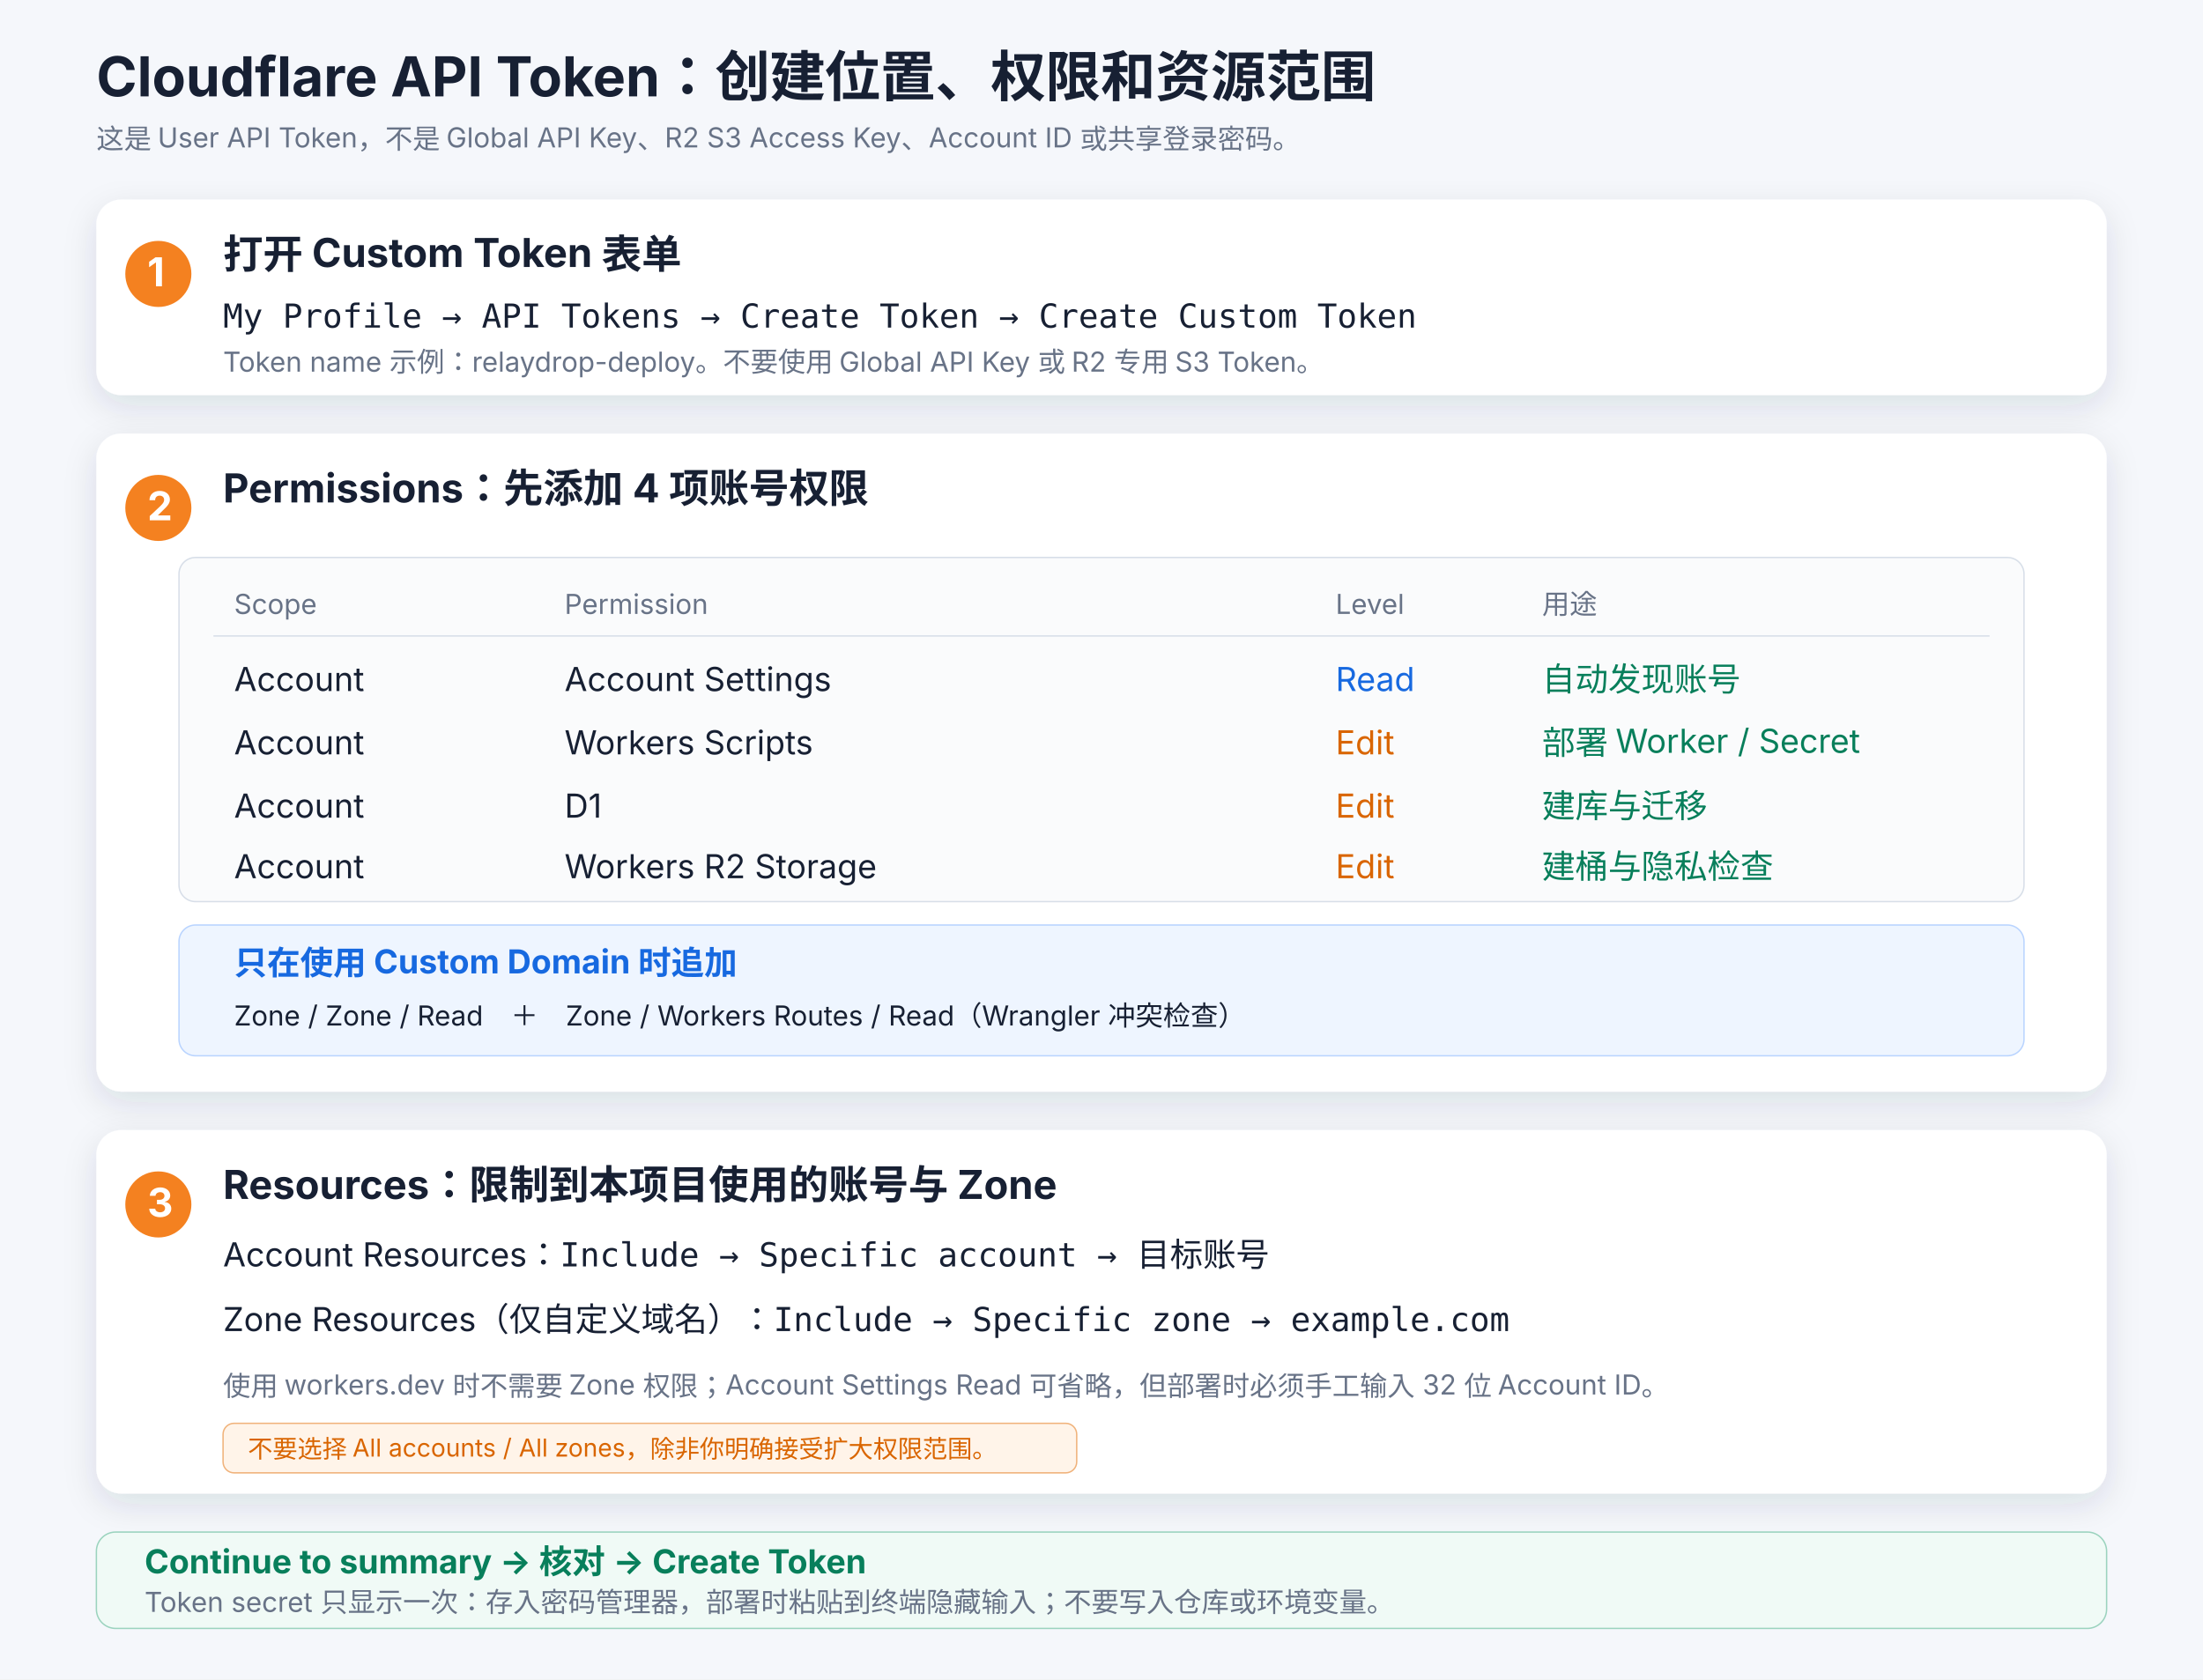
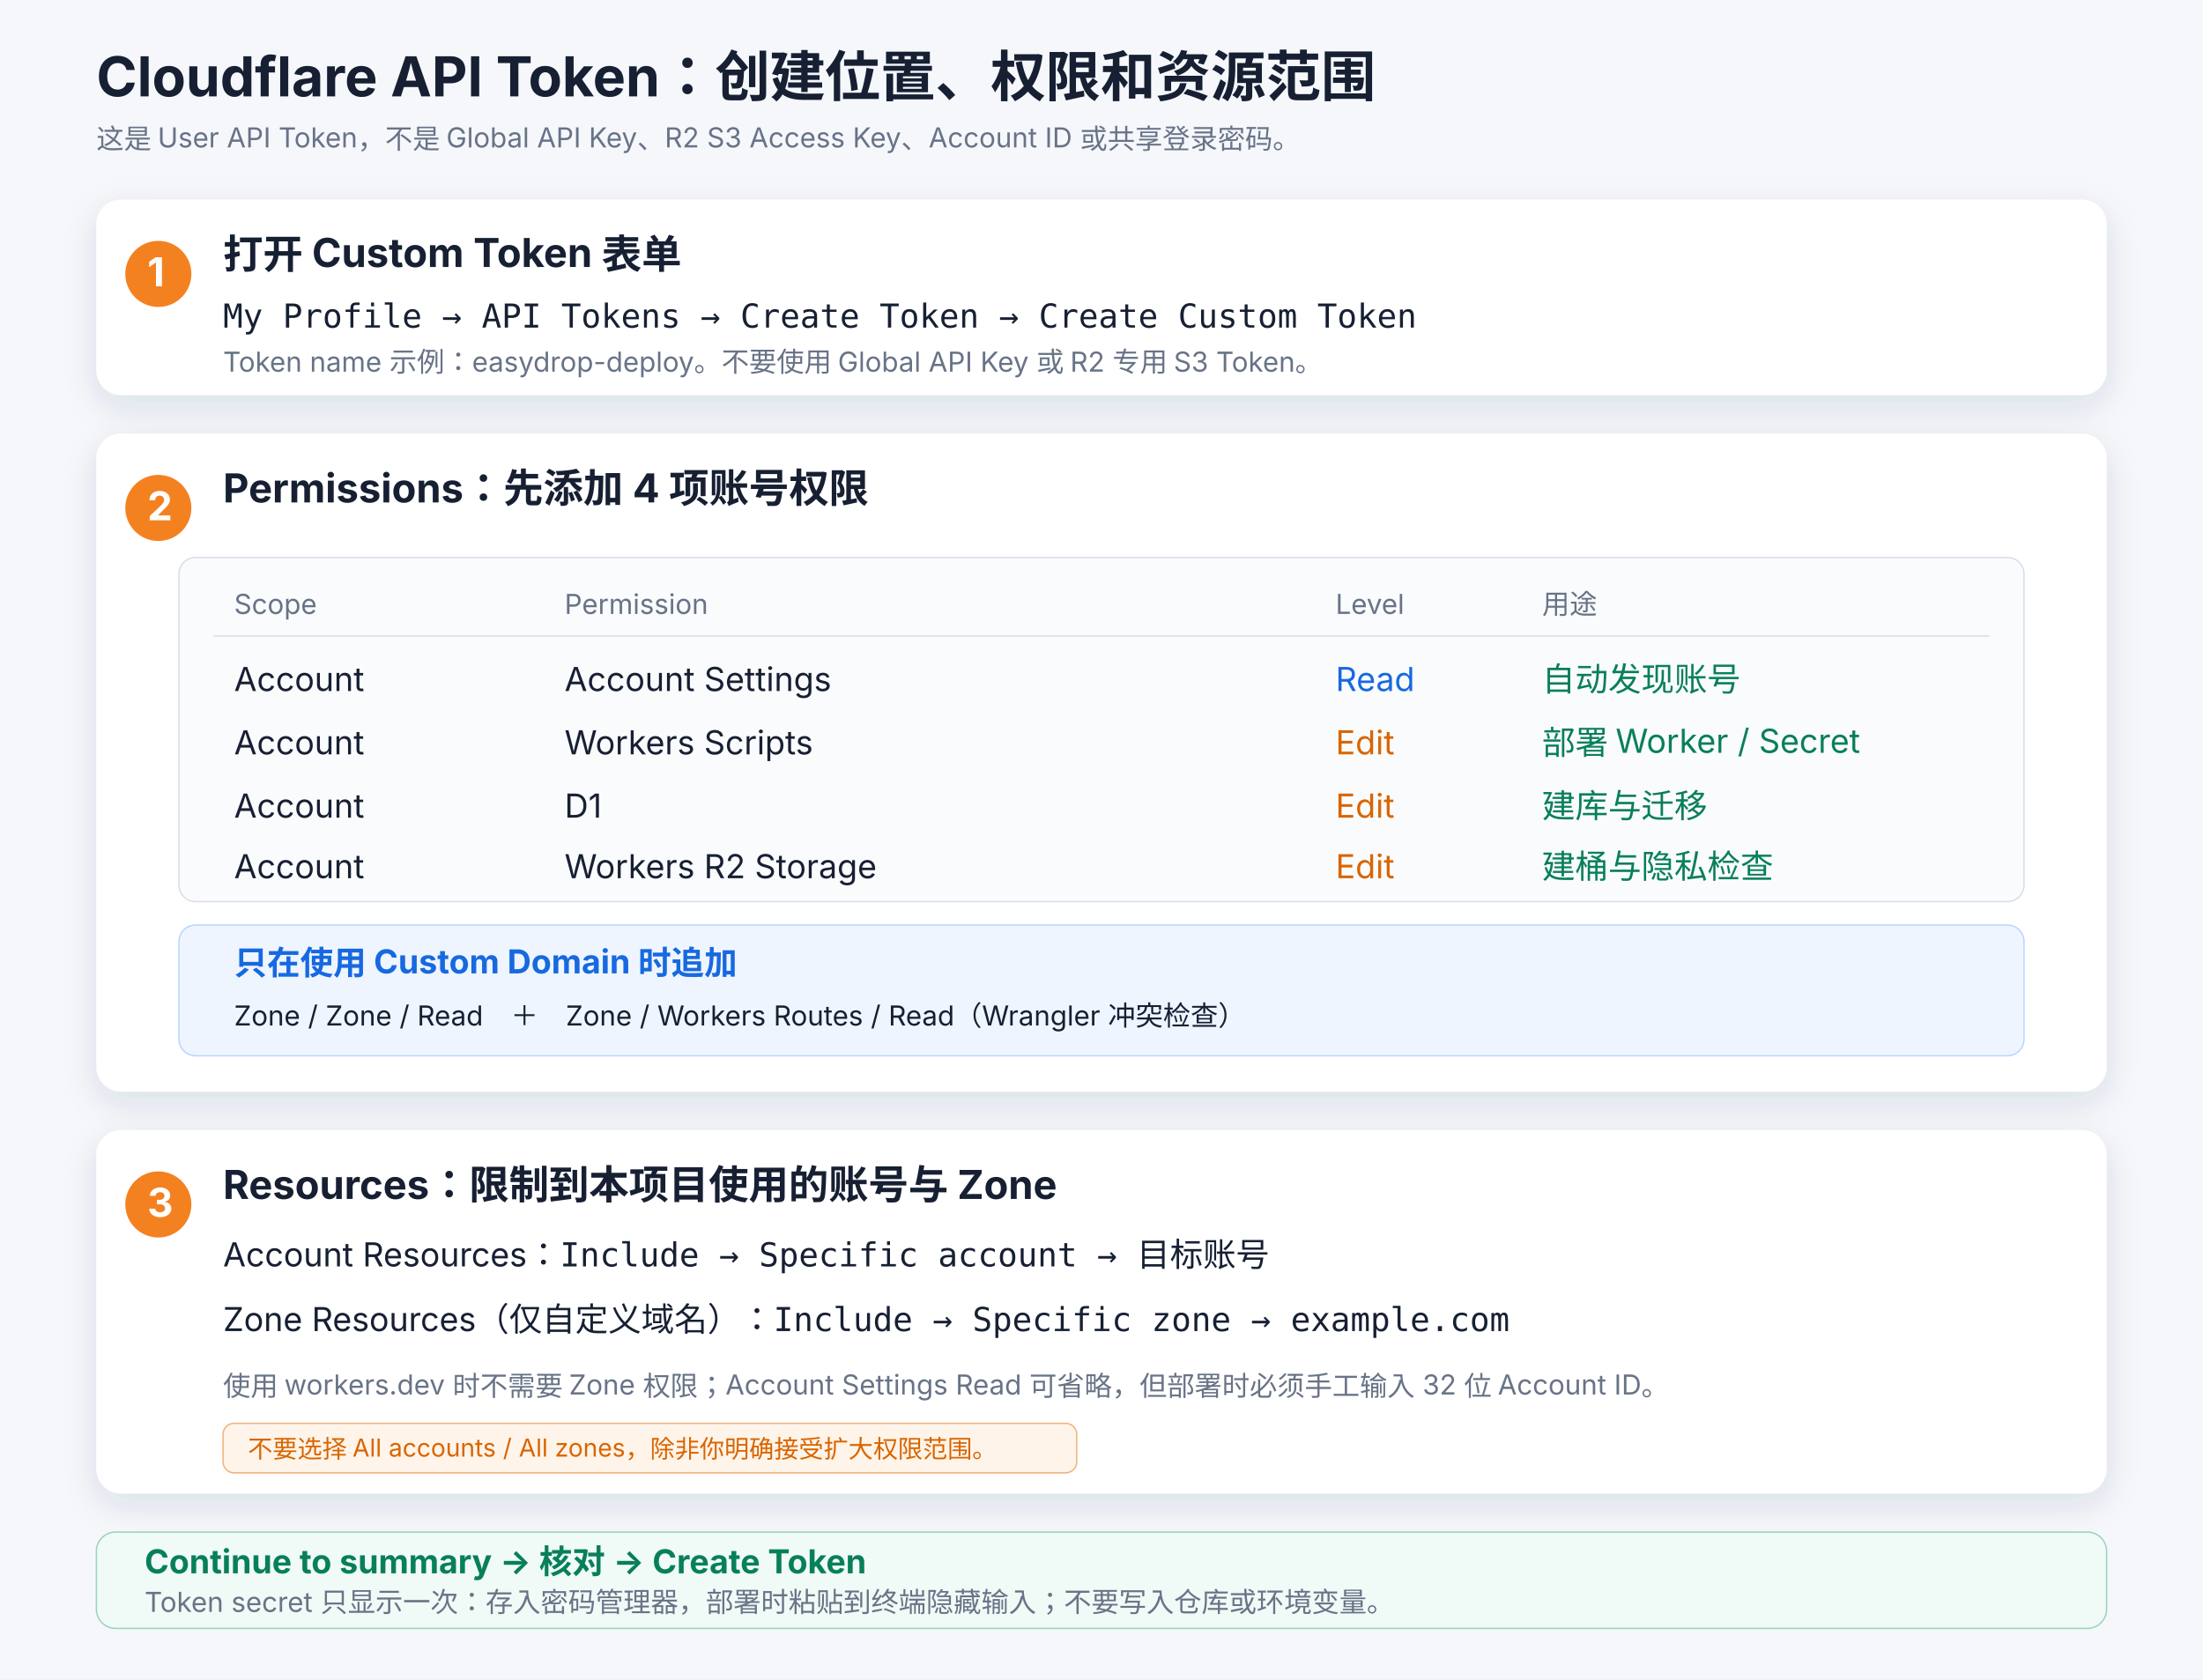
<svg xmlns="http://www.w3.org/2000/svg" width="1600" height="1220" viewBox="0 0 1600 1220" role="img" aria-labelledby="title desc">
  <defs>
    <filter id="shadow" x="-10%" y="-15%" width="120%" height="140%">
      <feDropShadow dx="0" dy="8" stdDeviation="12" flood-color="#18324d" flood-opacity=".12" />
    </filter>
    <style>
      text{font-family:-apple-system,BlinkMacSystemFont,"Segoe UI","PingFang SC","Microsoft YaHei",sans-serif;fill:#172033}
      .title{font-size:40px;font-weight:750}.heading{font-size:29px;font-weight:720}.body{font-size:24px}.small{font-size:20px}.tiny{font-size:18px}.muted{fill:#687387}.white{fill:#fff}.orange{fill:#d96500}.blue{fill:#1769e0}.green{fill:#087f5b}.mono{font-family:ui-monospace,SFMono-Regular,Menlo,monospace}
    </style>
  </defs>
  <rect width="1600" height="1220" fill="#f5f7fb" />
  <text x="70" y="70" class="title">Cloudflare API Token：创建位置、权限和资源范围</text>
  <text x="70" y="108" class="small muted">这是 User API Token，不是 Global API Key、R2 S3 Access Key、Account ID 或共享登录密码。</text>
  <rect x="70" y="145" width="1460" height="142" rx="18" fill="#fff" filter="url(#shadow)" />
  <circle cx="115" cy="199" r="24" fill="#f48120" />
  <text x="107" y="208" class="heading white">1</text>
  <text x="162" y="195" class="heading">打开 Custom Token 表单</text>
  <text x="162" y="238" class="body mono">My Profile → API Tokens → Create Token → Create Custom Token</text>
-   <text x="162" y="270" class="small muted">Token name 示例：relaydrop-deploy。不要使用 Global API Key 或 R2 专用 S3 Token。</text>
+   <text x="162" y="270" class="small muted">Token name 示例：easydrop-deploy。不要使用 Global API Key 或 R2 专用 S3 Token。</text>
  <rect x="70" y="315" width="1460" height="478" rx="18" fill="#fff" filter="url(#shadow)" />
  <circle cx="115" cy="369" r="24" fill="#f48120" />
  <text x="107" y="378" class="heading white">2</text>
  <text x="162" y="365" class="heading">Permissions：先添加 4 项账号权限</text>
  <rect x="130" y="405" width="1340" height="250" rx="12" fill="#fafbfc" stroke="#d7dee8" />
  <text x="170" y="446" class="small muted">Scope</text>
  <text x="410" y="446" class="small muted">Permission</text>
  <text x="970" y="446" class="small muted">Level</text>
  <text x="1120" y="446" class="small muted">用途</text>
  <line x1="155" y1="462" x2="1445" y2="462" stroke="#d7dee8" />
  <g class="body">
    <text x="170" y="502">Account</text>
    <text x="410" y="502">Account Settings</text>
    <text x="970" y="502" class="blue">Read</text>
    <text x="1120" y="502" class="green">自动发现账号</text>
    <text x="170" y="548">Account</text>
    <text x="410" y="548">Workers Scripts</text>
    <text x="970" y="548" class="orange">Edit</text>
    <text x="1120" y="548" class="green">部署 Worker / Secret</text>
    <text x="170" y="594">Account</text>
    <text x="410" y="594">D1</text>
    <text x="970" y="594" class="orange">Edit</text>
    <text x="1120" y="594" class="green">建库与迁移</text>
  </g>
  <text x="170" y="638" class="body">Account</text>
  <text x="410" y="638" class="body">Workers R2 Storage</text>
  <text x="970" y="638" class="body orange">Edit</text>
  <text x="1120" y="638" class="body green">建桶与隐私检查</text>
  <rect x="130" y="672" width="1340" height="95" rx="12" fill="#eef5ff" stroke="#b9d4ff" />
  <text x="170" y="708" class="body blue" font-weight="700">只在使用 Custom Domain 时追加</text>
  <text x="170" y="745" class="small">Zone / Zone / Read　＋　Zone / Workers Routes / Read（Wrangler 冲突检查）</text>
  <rect x="70" y="821" width="1460" height="264" rx="18" fill="#fff" filter="url(#shadow)" />
  <circle cx="115" cy="875" r="24" fill="#f48120" />
  <text x="107" y="884" class="heading white">3</text>
  <text x="162" y="871" class="heading">Resources：限制到本项目使用的账号与 Zone</text>
  <text x="162" y="920" class="body">Account Resources：<tspan class="mono">Include → Specific account → 目标账号</tspan>
  </text>
  <text x="162" y="967" class="body">Zone Resources（仅自定义域名）：<tspan class="mono">Include → Specific zone → example.com</tspan>
  </text>
  <text x="162" y="1014" class="small muted">使用 workers.dev 时不需要 Zone 权限；Account Settings Read 可省略，但部署时必须手工输入 32 位 Account ID。</text>
  <rect x="162" y="1034" width="620" height="36" rx="8" fill="#fff4e9" stroke="#f0b27a" />
  <text x="180" y="1059" class="tiny orange">不要选择 All accounts / All zones，除非你明确接受扩大权限范围。</text>
  <rect x="70" y="1113" width="1460" height="70" rx="14" fill="#f0faf6" stroke="#9bd3be" />
  <text x="105" y="1143" class="body green" font-weight="700">Continue to summary → 核对 → Create Token</text>
  <text x="105" y="1171" class="small muted">Token secret 只显示一次：存入密码管理器，部署时粘贴到终端隐藏输入；不要写入仓库或环境变量。</text>
</svg>
